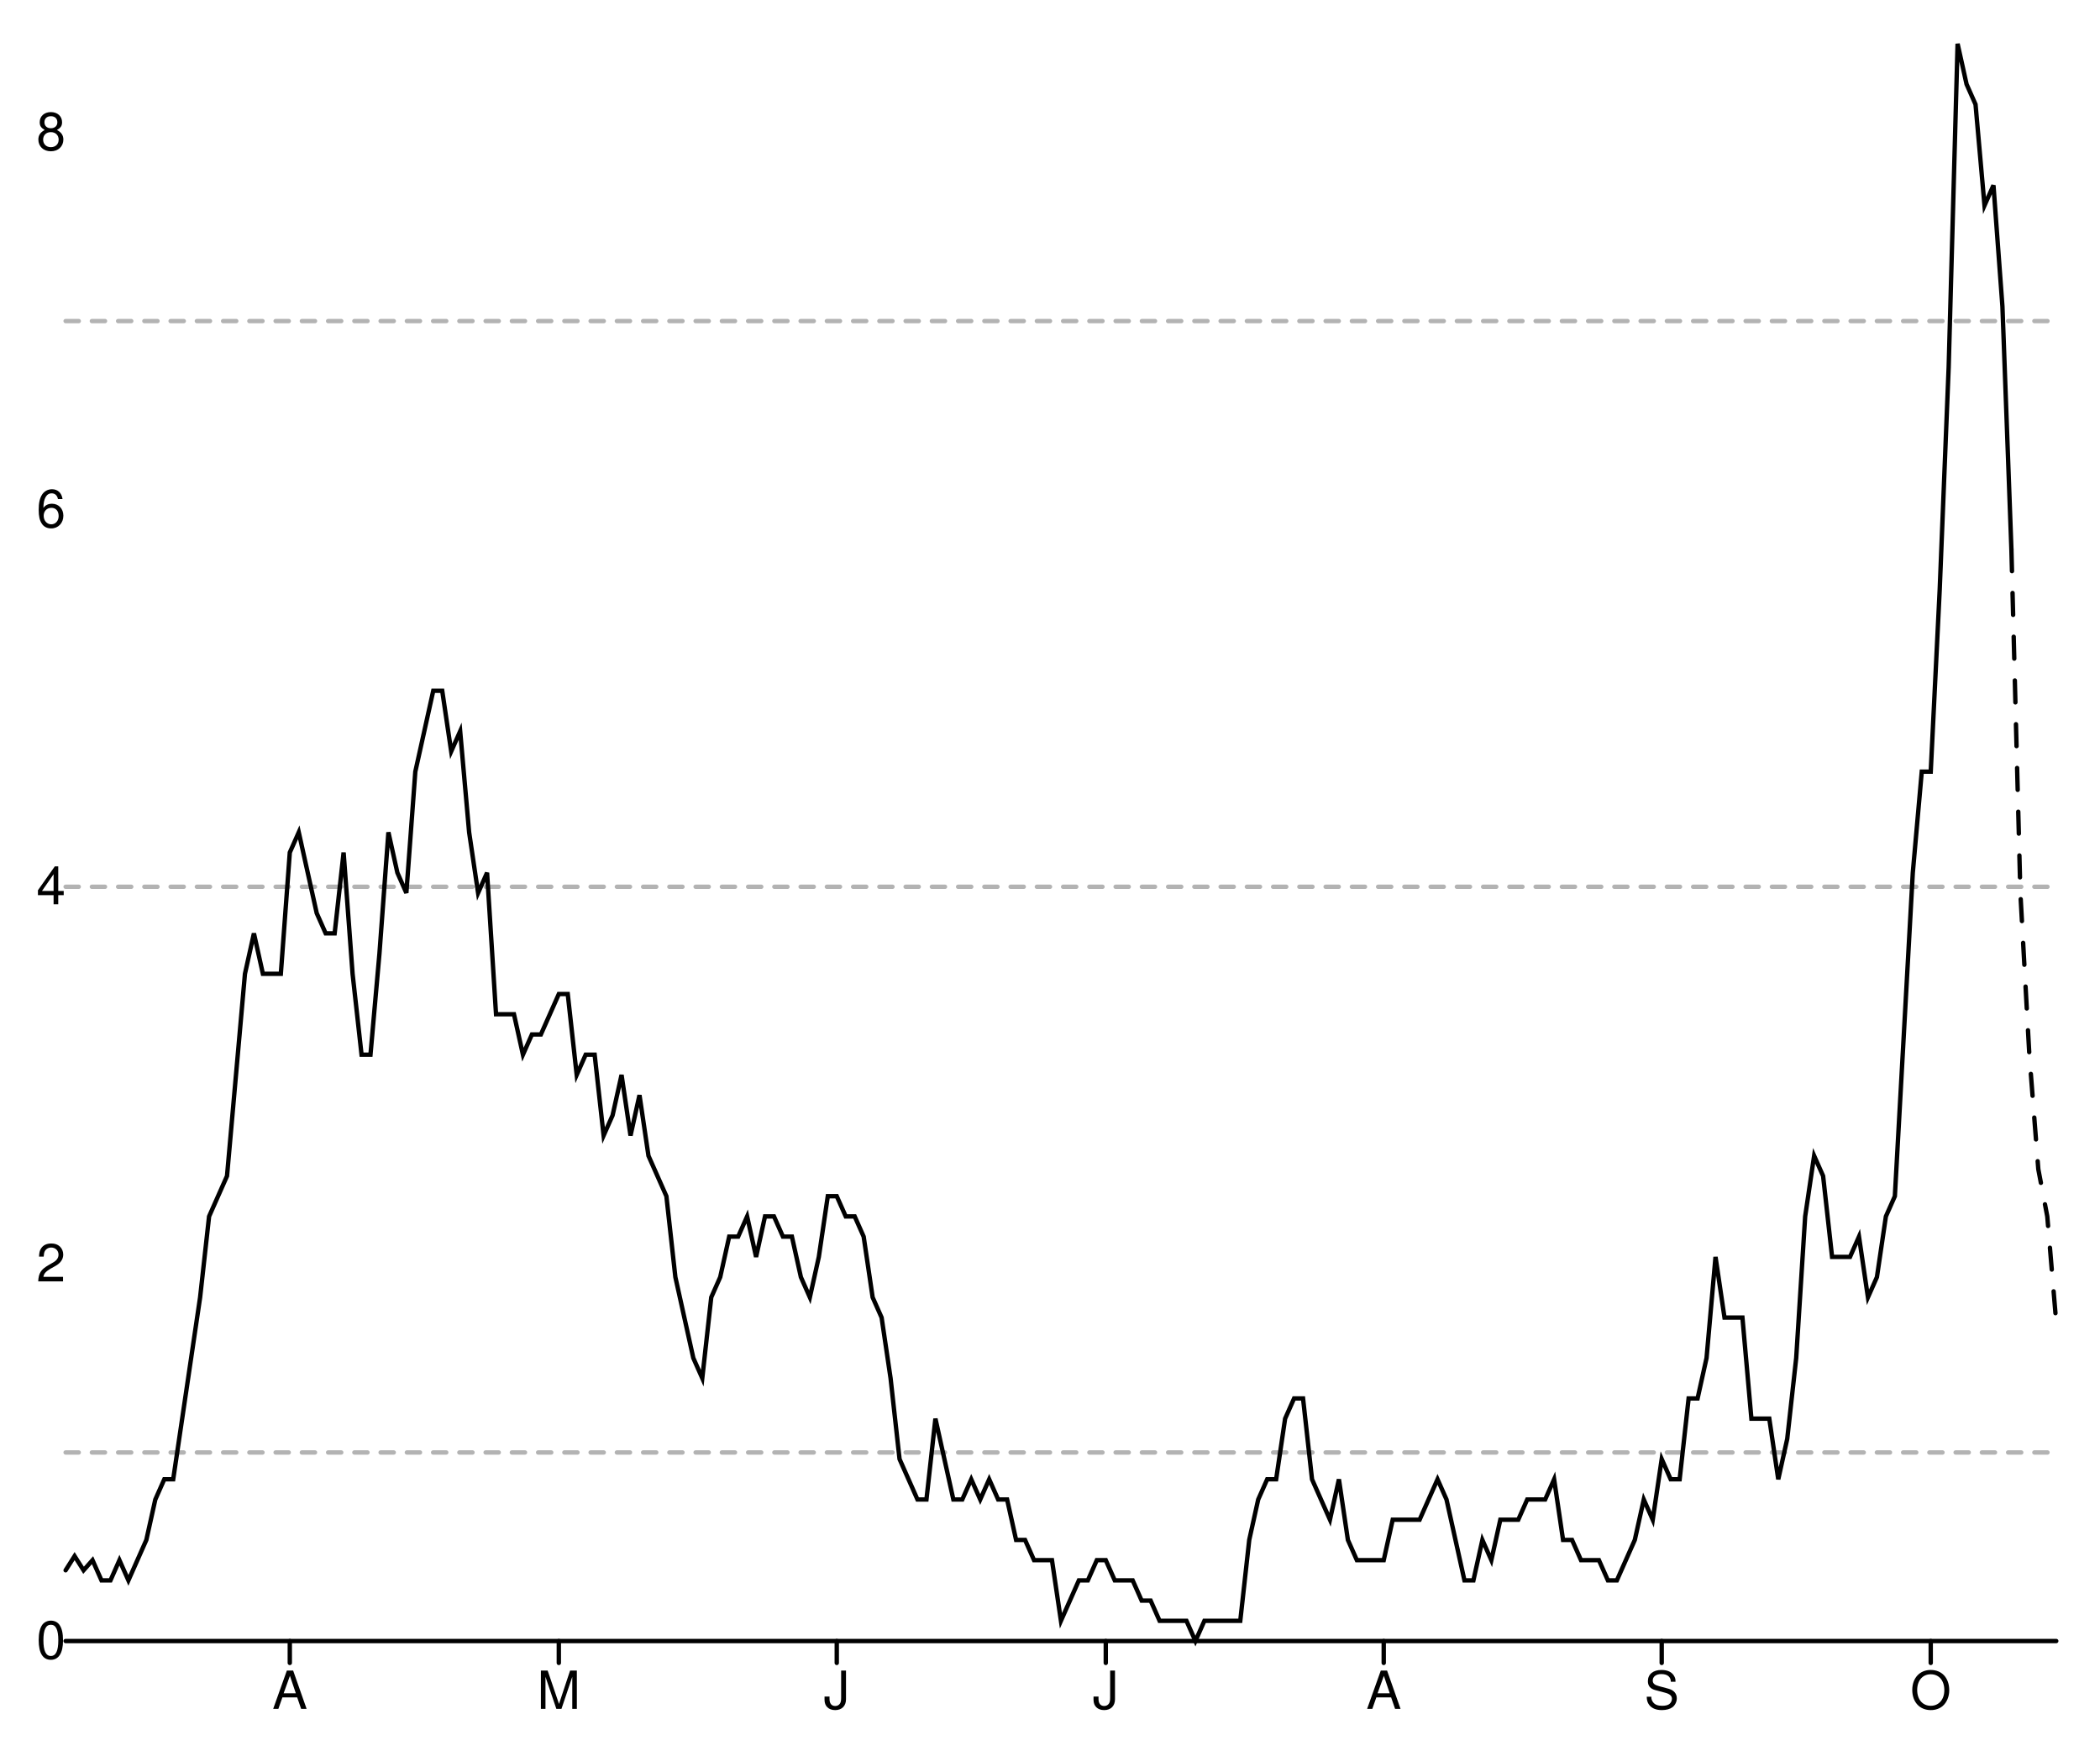
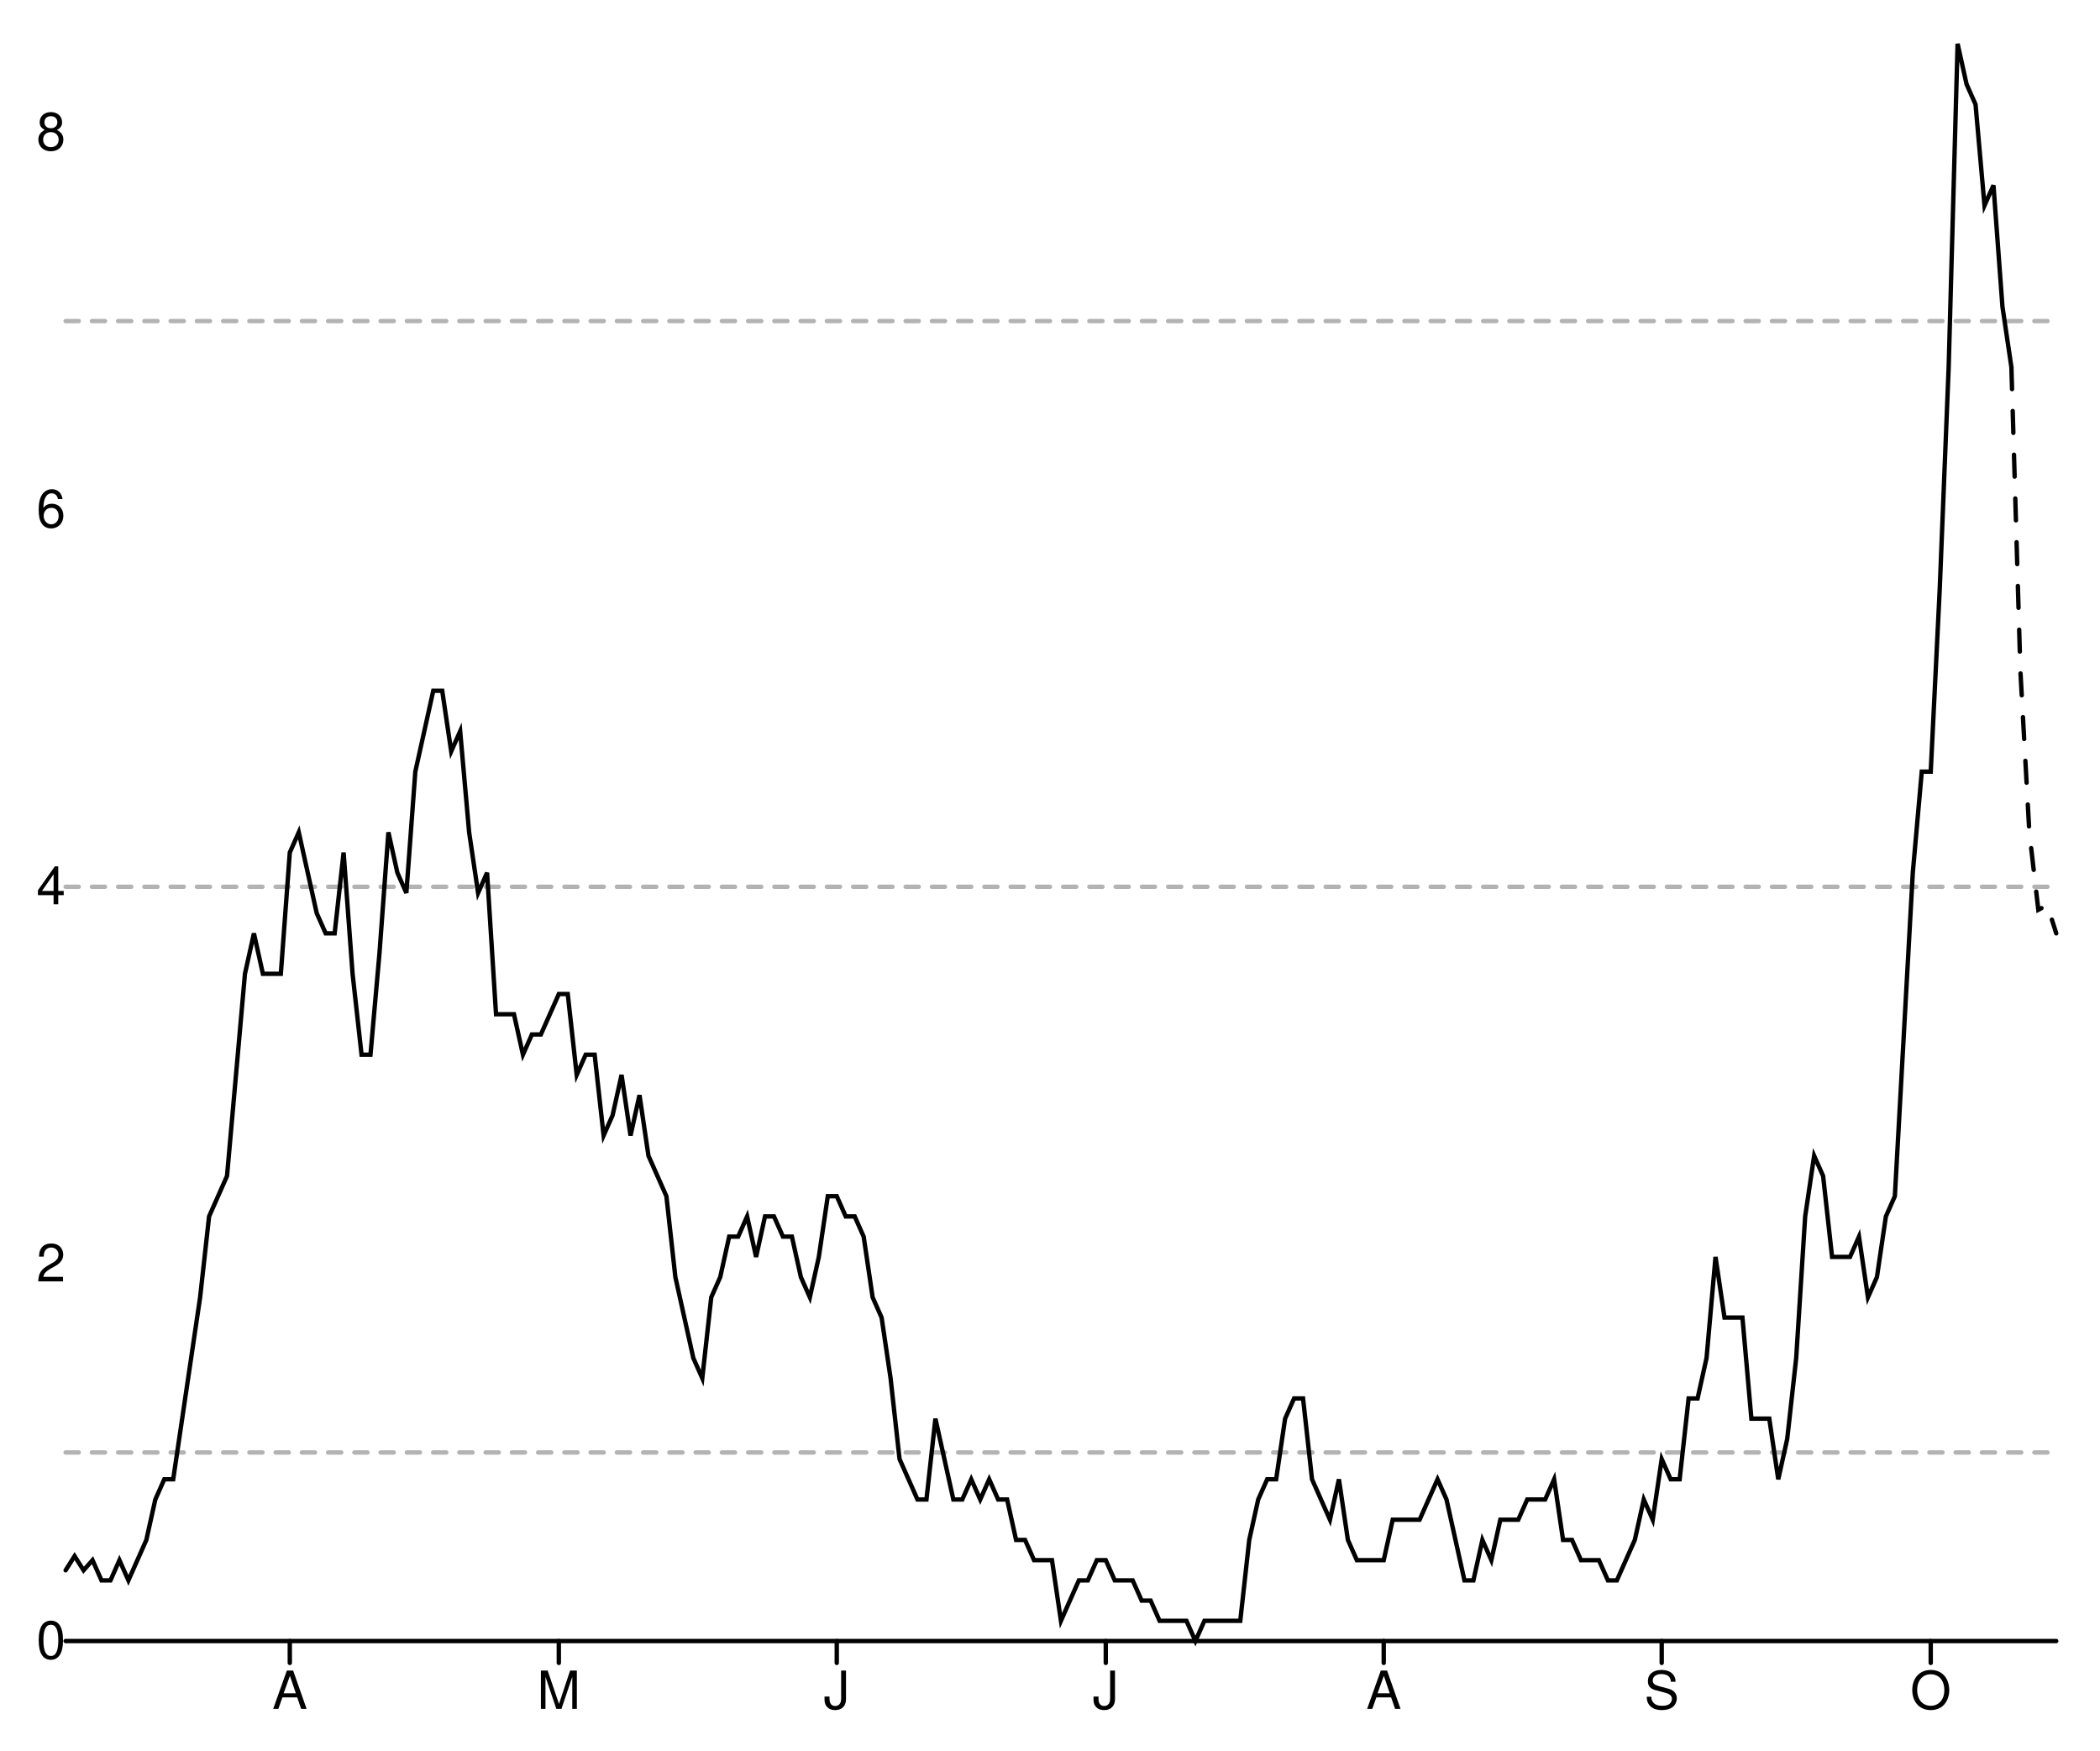
<svg xmlns="http://www.w3.org/2000/svg" width="480" height="400" viewBox="0 0 480 400" style="overflow:display" preserveAspectRatio="xMinYMin meet" overflow="visible">
  <defs>
    <style>
	.data-series path.line { fill-opacity: 0; stroke: black; }
	.data-series path.line.dotted { stroke-dasharray: 12 20 }
	.data-series circle { display: none; }
	.data-series:hover path.line, .data-series.on path.line { stroke-width: 1; }
	.data-series:hover circle, .data-series.on circle { display: inline; }
	.data-series circle:hover, .data-series circle.on { r: 1px!important; }
	.graph-grid { font-family: "Helvetica Neue",Helvetica,Arial,"Lucida Grande",sans-serif; }
	.graph-grid line { stroke: black; stroke-width: 1; stroke-linecap: round; }
	.graph-grid.graph-grid-x text { text-anchor: middle; dominant-baseline: hanging; transform: translateY(10px); }
	.graph-grid.graph-grid-y text { text-anchor: end; dominant-baseline: middle; transform: translateX(-10px); }
	</style>
  </defs>
  <g class="graph-grid graph-grid-y">
    <line x1="15.00" y1="375.00" x2="470.00" y2="375.00" data-left="15" />
    <text x="25" y="375" text-anchor="end">0</text>
    <text x="25" y="288.82" text-anchor="end">2</text>
    <text x="25" y="202.64" text-anchor="end">4</text>
    <text x="25" y="116.461" text-anchor="end">6</text>
    <text x="25" y="30.281" text-anchor="end">8</text>
    <text style="text-anchor:middle;dominant-baseline:hanging;font-weight:bold;transform: translateY(192.5px) rotate(-90deg);" />
  </g>
  <g class="graph-grid graph-grid-x">
    <line class="tick" x1="66.24" y1="375.00" x2="66.24" y2="380.00" />
    <text x="66.239" y="375" text-anchor="middle">A</text>
    <line class="tick" x1="127.73" y1="375.00" x2="127.73" y2="380.00" />
    <text x="127.725" y="375" text-anchor="middle">M</text>
    <line class="tick" x1="191.26" y1="375.00" x2="191.26" y2="380.00" />
    <text x="191.261" y="375" text-anchor="middle">J</text>
    <line class="tick" x1="252.75" y1="375.00" x2="252.75" y2="380.00" />
    <text x="252.748" y="375" text-anchor="middle">J</text>
    <line class="tick" x1="316.28" y1="375.00" x2="316.28" y2="380.00" />
    <text x="316.284" y="375" text-anchor="middle">A</text>
    <line class="tick" x1="379.82" y1="375.00" x2="379.82" y2="380.00" />
    <text x="379.82" y="375" text-anchor="middle">S</text>
    <line class="tick" x1="441.31" y1="375.00" x2="441.31" y2="380.00" />
    <text x="441.306" y="375" text-anchor="middle">O</text>
    <text style="text-anchor:middle;dominant-baseline:hanging;font-weight:bold;transform: translateY(192.5px) rotate(-90deg);" />
  </g>
  <g data-series="widespread" class="data-series">
    <path d="M 15.00,73.37L 470.00,73.37" id="E07000115-level-0" class="line" stroke-width="1" stroke-linecap="round" stroke-dasharray="3,3" fill-opacity="0.3" opacity="0.3" />
  </g>
  <g data-series="substantial" class="data-series">
    <path d="M 15.00,202.64L 470.00,202.64" id="E07000115-level-1" class="line" stroke-width="1" stroke-linecap="round" stroke-dasharray="3,3" fill-opacity="0.3" opacity="0.3" />
  </g>
  <g data-series="moderate" class="data-series">
    <path d="M 15.00,331.91L 470.00,331.91" id="E07000115-level-2" class="line" stroke-width="1" stroke-linecap="round" stroke-dasharray="3,3" fill-opacity="0.3" opacity="0.3" />
  </g>
  <g data-series="new-cases" class="data-series">
-     <path d="M 15.00,358.83L 17.05,355.59L 19.10,358.83L 21.15,356.52L 23.20,361.14L 25.25,361.14L 27.30,356.52L 29.35,361.14L 31.40,356.52L 33.45,351.90L 35.50,342.66L 37.55,338.04L 39.59,338.04L 41.64,324.18L 43.69,310.32L 45.74,296.46L 47.79,277.97L 49.84,273.35L 51.89,268.73L 53.94,245.63L 55.99,222.53L 58.04,213.29L 60.09,222.53L 62.14,222.53L 64.19,222.53L 66.24,194.81L 68.29,190.19L 70.34,199.43L 72.39,208.67L 74.44,213.29L 76.49,213.29L 78.54,194.81L 80.59,222.53L 82.64,241.01L 84.68,241.01L 86.73,217.91L 88.78,190.19L 90.83,199.43L 92.88,204.05L 94.93,176.33L 96.98,167.09L 99.03,157.85L 101.08,157.85L 103.13,171.71L 105.18,167.09L 107.23,190.19L 109.28,204.05L 111.33,199.43L 113.38,231.77L 115.43,231.77L 117.48,231.77L 119.53,241.01L 121.58,236.39L 123.63,236.39L 125.68,231.77L 127.73,227.15L 129.77,227.15L 131.82,245.63L 133.87,241.01L 135.92,241.01L 137.97,259.49L 140.02,254.87L 142.07,245.63L 144.12,259.49L 146.17,250.25L 148.22,264.11L 150.27,268.73L 152.32,273.35L 154.37,291.84L 156.42,301.08L 158.47,310.32L 160.52,314.94L 162.57,296.46L 164.62,291.84L 166.67,282.59L 168.72,282.59L 170.77,277.97L 172.82,287.22L 174.86,277.97L 176.91,277.97L 178.96,282.59L 181.01,282.59L 183.06,291.84L 185.11,296.46L 187.16,287.22L 189.21,273.35L 191.26,273.35L 193.31,277.97L 195.36,277.97L 197.41,282.59L 199.46,296.46L 201.51,301.08L 203.56,314.94L 205.61,333.42L 207.66,338.04L 209.71,342.66L 211.76,342.66L 213.81,324.18L 215.86,333.42L 217.91,342.66L 219.95,342.66L 222.00,338.04L 224.05,342.66L 226.10,338.04L 228.15,342.66L 230.20,342.66L 232.25,351.90L 234.30,351.90L 236.35,356.52L 238.40,356.52L 240.45,356.52L 242.50,370.38L 244.55,365.76L 246.60,361.14L 248.65,361.14L 250.70,356.52L 252.75,356.52L 254.80,361.14L 256.85,361.14L 258.90,361.14L 260.95,365.76L 263.00,365.76L 265.05,370.38L 267.09,370.38L 269.14,370.38L 271.19,370.38L 273.24,375.00L 275.29,370.38L 277.34,370.38L 279.39,370.38L 281.44,370.38L 283.49,370.38L 285.54,351.90L 287.59,342.66L 289.64,338.04L 291.69,338.04L 293.74,324.18L 295.79,319.56L 297.84,319.56L 299.89,338.04L 301.94,342.66L 303.99,347.28L 306.04,338.04L 308.09,351.90L 310.14,356.52L 312.18,356.52L 314.23,356.52L 316.28,356.52L 318.33,347.28L 320.38,347.28L 322.43,347.28L 324.48,347.28L 326.53,342.66L 328.58,338.04L 330.63,342.66L 332.68,351.90L 334.73,361.14L 336.78,361.14L 338.83,351.90L 340.88,356.52L 342.93,347.28L 344.98,347.28L 347.03,347.28L 349.08,342.66L 351.13,342.66L 353.18,342.66L 355.23,338.04L 357.27,351.90L 359.32,351.90L 361.37,356.52L 363.42,356.52L 365.47,356.52L 367.52,361.14L 369.57,361.14L 371.62,356.52L 373.67,351.90L 375.72,342.66L 377.77,347.28L 379.82,333.42L 381.87,338.04L 383.92,338.04L 385.97,319.56L 388.02,319.56L 390.07,310.32L 392.12,287.22L 394.17,301.08L 396.22,301.08L 398.27,301.08L 400.32,324.18L 402.36,324.18L 404.41,324.18L 406.46,338.04L 408.51,328.80L 410.56,310.32L 412.61,277.97L 414.66,264.11L 416.71,268.73L 418.76,287.22L 420.81,287.22L 422.86,287.22L 424.91,282.59L 426.96,296.46L 429.01,291.84L 431.06,277.97L 433.11,273.35L 435.16,236.39L 437.21,199.43L 439.26,176.33L 441.31,176.33L 443.36,134.75L 445.41,83.92L 447.45,10.00L 449.50,19.24L 451.55,23.86L 453.60,46.96L 455.65,42.34L 457.70,70.06L 459.75,125.51" id="New cases" class="line" stroke-width="1" stroke-linecap="round" />
+     <path d="M 15.00,358.83L 17.05,355.59L 19.10,358.83L 21.15,356.52L 23.20,361.14L 25.25,361.14L 27.30,356.52L 29.35,361.14L 31.40,356.52L 33.45,351.90L 35.50,342.66L 37.55,338.04L 39.59,338.04L 41.64,324.18L 43.69,310.32L 45.74,296.46L 47.79,277.97L 49.84,273.35L 51.89,268.73L 53.94,245.63L 55.99,222.53L 58.04,213.29L 60.09,222.53L 62.14,222.53L 64.19,222.53L 66.24,194.81L 68.29,190.19L 70.34,199.43L 72.39,208.67L 74.44,213.29L 76.49,213.29L 78.54,194.81L 80.59,222.53L 82.64,241.01L 84.68,241.01L 86.73,217.91L 88.78,190.19L 90.83,199.43L 92.88,204.05L 94.93,176.33L 96.98,167.09L 99.03,157.85L 101.08,157.85L 103.13,171.71L 105.18,167.09L 107.23,190.19L 109.28,204.05L 111.33,199.43L 113.38,231.77L 115.43,231.77L 117.48,231.77L 119.53,241.01L 121.58,236.39L 123.63,236.39L 125.68,231.77L 127.73,227.15L 129.77,227.15L 131.82,245.63L 133.87,241.01L 135.92,241.01L 137.97,259.49L 140.02,254.87L 142.07,245.63L 144.12,259.49L 146.17,250.25L 148.22,264.11L 150.27,268.73L 152.32,273.35L 154.37,291.84L 156.42,301.08L 158.47,310.32L 160.52,314.94L 162.57,296.46L 164.62,291.84L 166.67,282.59L 168.72,282.59L 170.77,277.97L 172.82,287.22L 174.86,277.97L 176.91,277.97L 178.96,282.59L 181.01,282.59L 183.06,291.84L 185.11,296.46L 187.16,287.22L 189.21,273.35L 191.26,273.35L 193.31,277.97L 195.36,277.97L 197.41,282.59L 199.46,296.46L 201.51,301.08L 203.56,314.94L 205.61,333.42L 207.66,338.04L 209.71,342.66L 211.76,342.66L 213.81,324.18L 215.86,333.42L 217.91,342.66L 219.95,342.66L 222.00,338.04L 224.05,342.66L 226.10,338.04L 228.15,342.66L 230.20,342.66L 232.25,351.90L 234.30,351.90L 236.35,356.52L 238.40,356.52L 240.45,356.52L 242.50,370.38L 244.55,365.76L 246.60,361.14L 248.65,361.14L 250.70,356.52L 252.75,356.52L 254.80,361.14L 256.85,361.14L 258.90,361.14L 260.95,365.76L 263.00,365.76L 265.05,370.38L 267.09,370.38L 269.14,370.38L 271.19,370.38L 273.24,375.00L 275.29,370.38L 277.34,370.38L 279.39,370.38L 281.44,370.38L 283.49,370.38L 285.54,351.90L 287.59,342.66L 289.64,338.04L 291.69,338.04L 293.74,324.18L 295.79,319.56L 297.84,319.56L 299.89,338.04L 301.94,342.66L 303.99,347.28L 306.04,338.04L 308.09,351.90L 310.14,356.52L 312.18,356.52L 314.23,356.52L 316.28,356.52L 318.33,347.28L 320.38,347.28L 322.43,347.28L 324.48,347.28L 326.53,342.66L 328.58,338.04L 330.63,342.66L 332.68,351.90L 334.73,361.14L 336.78,361.14L 338.83,351.90L 340.88,356.52L 342.93,347.28L 344.98,347.28L 347.03,347.28L 349.08,342.66L 351.13,342.66L 353.18,342.66L 355.23,338.04L 357.27,351.90L 359.32,351.90L 361.37,356.52L 363.42,356.52L 365.47,356.52L 367.52,361.14L 369.57,361.14L 371.62,356.52L 373.67,351.90L 375.72,342.66L 377.77,347.28L 379.82,333.42L 381.87,338.04L 383.92,338.04L 385.97,319.56L 388.02,319.56L 390.07,310.32L 392.12,287.22L 394.17,301.08L 396.22,301.08L 398.27,301.08L 400.32,324.18L 402.36,324.18L 404.41,324.18L 406.46,338.04L 408.51,328.80L 410.56,310.32L 412.61,277.97L 414.66,264.11L 416.71,268.73L 418.76,287.22L 420.81,287.22L 422.86,287.22L 424.91,282.59L 426.96,296.46L 429.01,291.84L 431.06,277.97L 433.11,273.35L 435.16,236.39L 437.21,199.43L 439.26,176.33L 441.31,176.33L 443.36,134.75L 445.41,83.92L 447.45,10.00L 449.50,19.24L 451.55,23.86L 453.60,46.96L 455.65,42.34L 457.70,70.06L 459.75,83.92" id="New cases" class="line" stroke-width="1" stroke-linecap="round" />
  </g>
  <g data-series="recent-cases" class="data-series">
-     <path d="M 459.75,125.51L 461.80,204.05L 463.85,241.01L 465.90,267.19L 467.95,277.97L 470.00,302.23" id="Recent cases" class="line" stroke-width="1" stroke-linecap="round" stroke-dasharray="5,5" />
+     <path d="M 459.75,83.92L 461.80,153.23L 463.85,190.19L 465.90,207.90L 467.95,206.82L 470.00,213.29" id="Recent cases" class="line" stroke-width="1" stroke-linecap="round" stroke-dasharray="5,5" />
  </g>
</svg>
